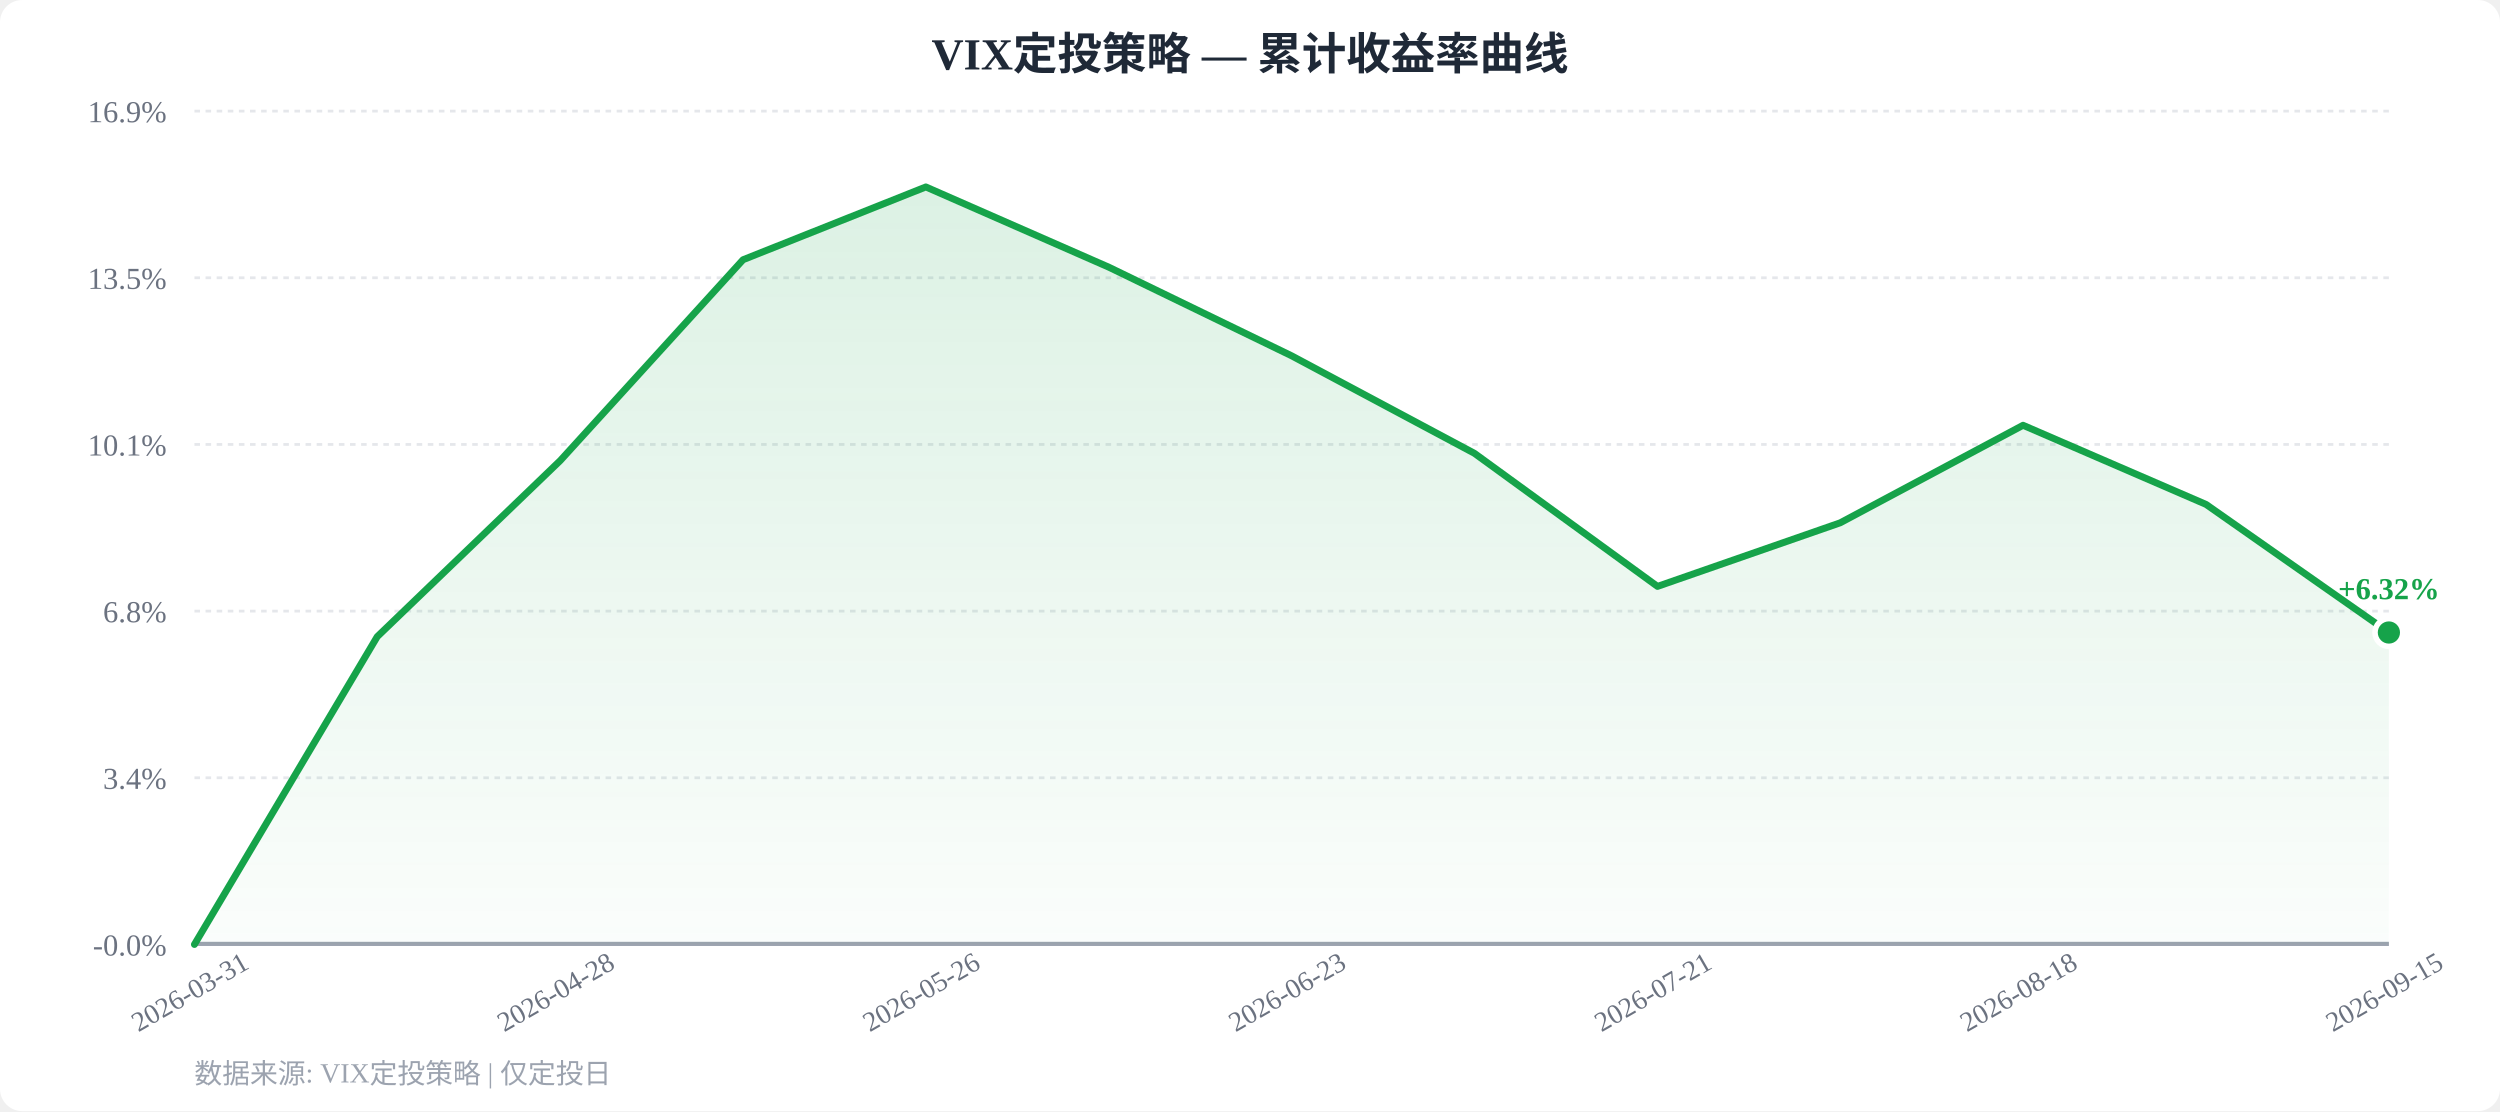
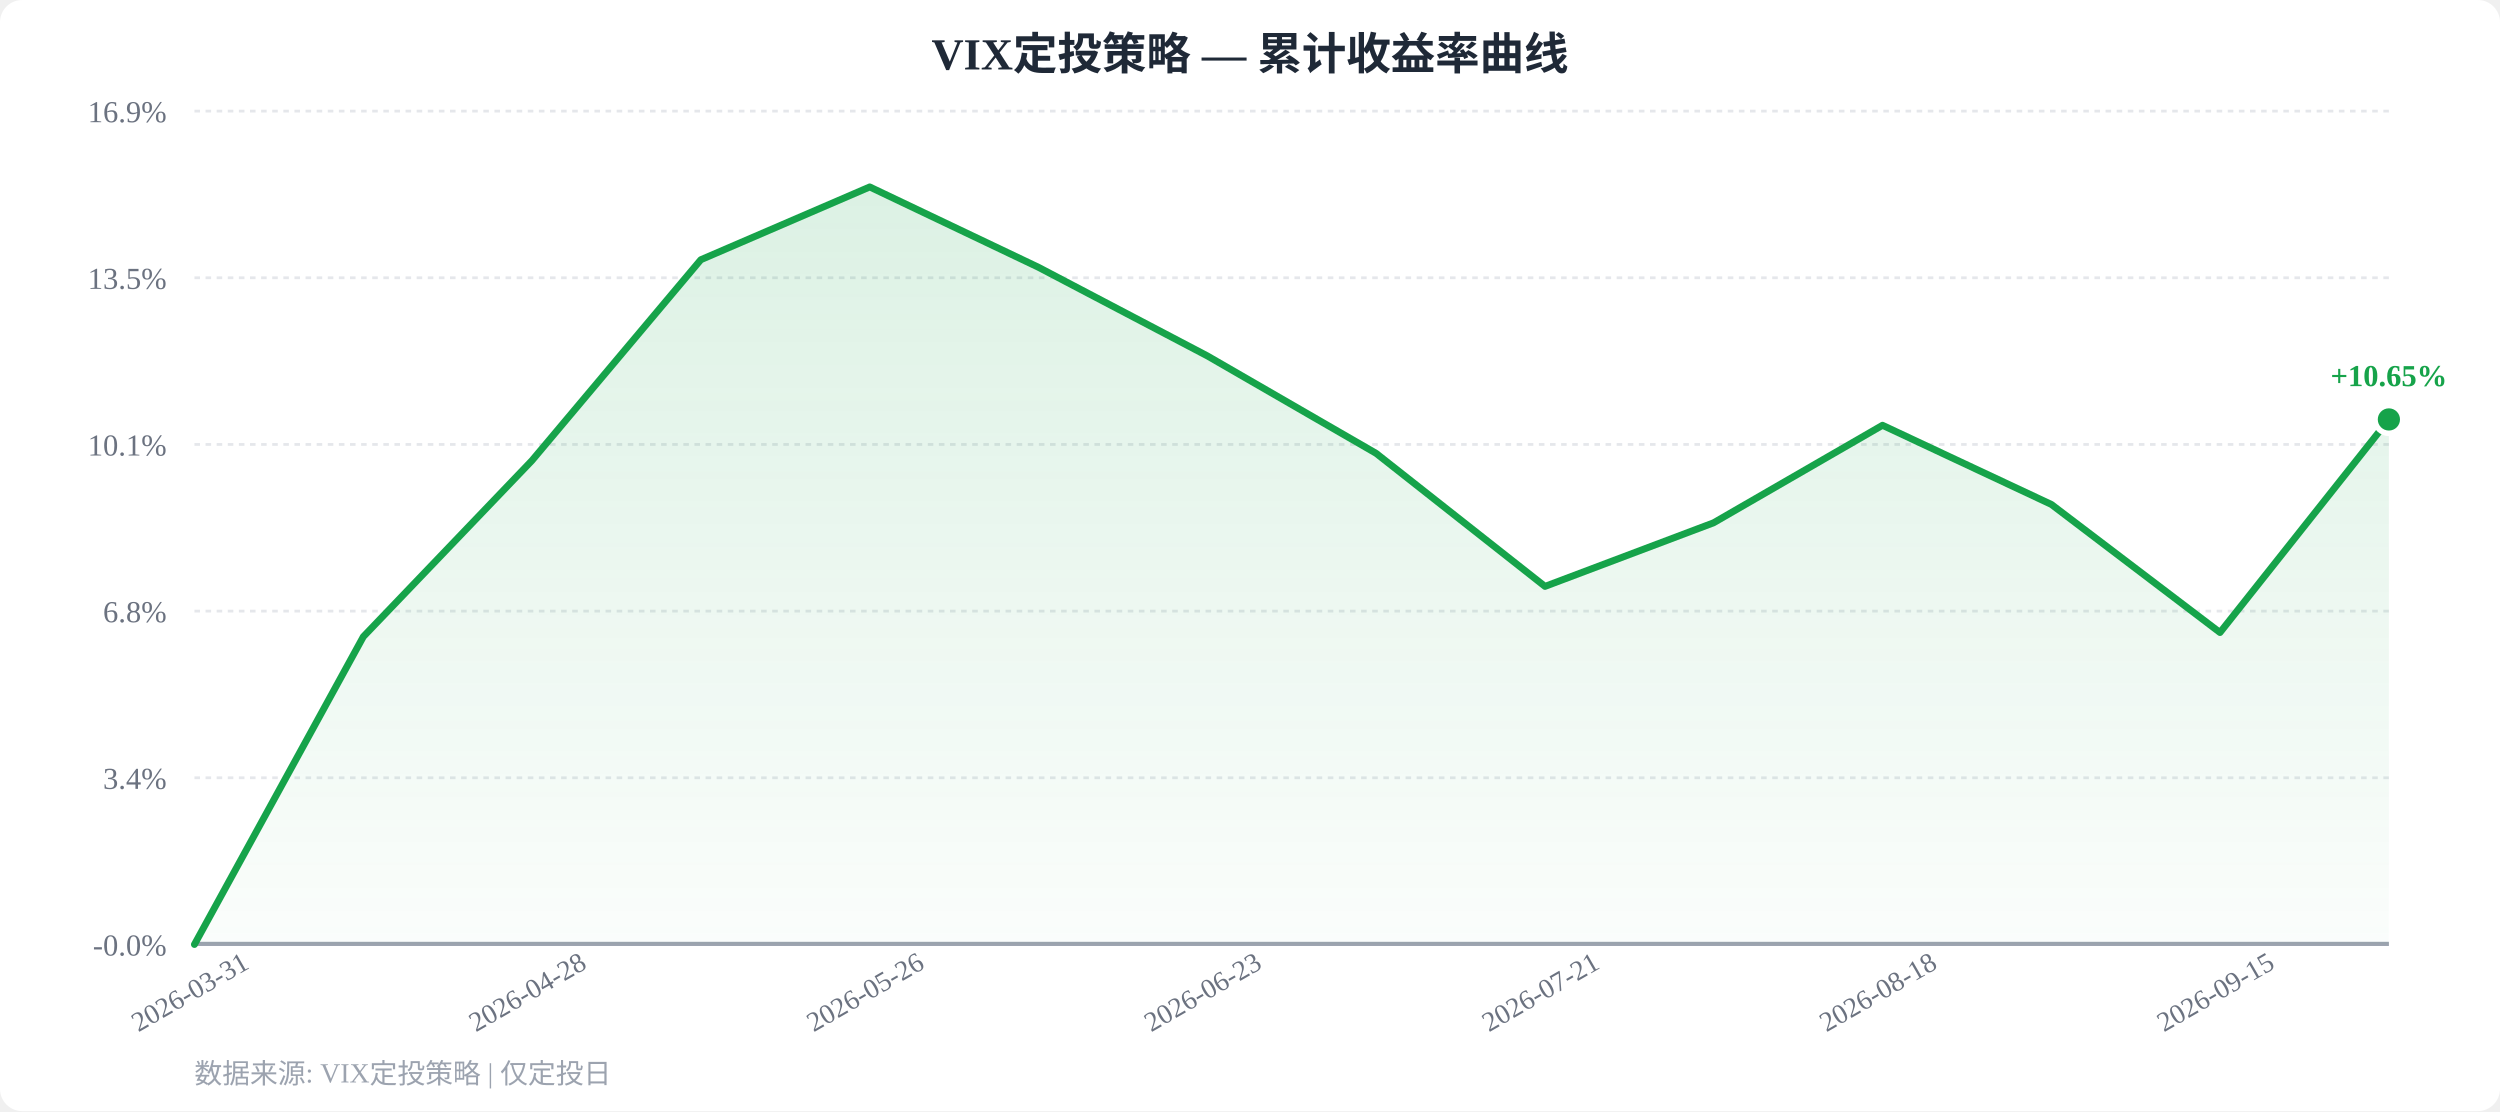
<svg xmlns="http://www.w3.org/2000/svg" viewBox="0 0 900 400" width="100%" height="100%">
  <defs>
    <linearGradient id="areaGradient" x1="0" y1="0" x2="0" y2="1">
      <stop offset="0%" stop-color="#16a34a" stop-opacity="0.15" />
      <stop offset="100%" stop-color="#16a34a" stop-opacity="0.02" />
    </linearGradient>
  </defs>
  <rect width="900" height="400" fill="#ffffff" rx="8" />
  <text x="450.0" y="25" text-anchor="middle" font-size="16" font-weight="bold" fill="#1f2937">VIX定投策略 — 累计收益率曲线</text>
  <line x1="70" y1="340.0" x2="860" y2="340.0" stroke="#e5e7eb" stroke-width="1" stroke-dasharray="2,2" />
  <line x1="70" y1="280.0" x2="860" y2="280.0" stroke="#e5e7eb" stroke-width="1" stroke-dasharray="2,2" />
  <line x1="70" y1="220.0" x2="860" y2="220.0" stroke="#e5e7eb" stroke-width="1" stroke-dasharray="2,2" />
  <line x1="70" y1="160.0" x2="860" y2="160.0" stroke="#e5e7eb" stroke-width="1" stroke-dasharray="2,2" />
  <line x1="70" y1="100.0" x2="860" y2="100.0" stroke="#e5e7eb" stroke-width="1" stroke-dasharray="2,2" />
  <line x1="70" y1="40.0" x2="860" y2="40.0" stroke="#e5e7eb" stroke-width="1" stroke-dasharray="2,2" />
  <line x1="70" y1="339.8" x2="860" y2="339.8" stroke="#9ca3af" stroke-width="1.5" />
-   <path d="M70.0,340.0 L135.8,229.2 L201.7,165.8 L267.5,93.5 L333.3,67.3 L399.2,96.2 L465.0,128.1 L530.8,163.2 L596.7,211.1 L662.5,188.2 L728.3,153.1 L794.2,181.6 L860.0,227.7 L860.0,339.8 L70.0,339.8 Z" fill="url(#areaGradient)" stroke="none" />
-   <path d="M70.0,340.0 L135.8,229.2 L201.7,165.8 L267.5,93.5 L333.3,67.3 L399.2,96.2 L465.0,128.1 L530.8,163.2 L596.7,211.1 L662.5,188.2 L728.3,153.1 L794.2,181.6 L860.0,227.7" fill="none" stroke="#16a34a" stroke-width="2.5" stroke-linejoin="round" stroke-linecap="round" />
-   <circle cx="860.0" cy="227.7" r="5" fill="#16a34a" stroke="#ffffff" stroke-width="2" />
-   <text x="860.0" y="215.7" text-anchor="middle" font-size="11" font-weight="bold" fill="#16a34a">+6.32%</text>
+   <path d="M70.0,340.0 L130.8,229.2 L191.5,165.8 L252.3,93.5 L313.1,67.3 L373.8,96.2 L434.6,128.1 L495.4,163.2 L556.2,211.1 L616.9,188.2 L677.7,153.1 L738.5,181.6 L799.2,227.7 L860.0,151.0 L860.0,339.8 L70.0,339.8 Z" fill="url(#areaGradient)" stroke="none" />
+   <path d="M70.0,340.0 L130.8,229.2 L191.5,165.8 L252.3,93.5 L313.1,67.3 L373.8,96.2 L434.6,128.1 L495.4,163.2 L556.2,211.1 L616.9,188.2 L677.7,153.1 L738.5,181.6 L799.2,227.7 L860.0,151.0" fill="none" stroke="#16a34a" stroke-width="2.5" stroke-linejoin="round" stroke-linecap="round" />
+   <circle cx="860.0" cy="151.0" r="5" fill="#16a34a" stroke="#ffffff" stroke-width="2" />
+   <text x="860.0" y="139.0" text-anchor="middle" font-size="11" font-weight="bold" fill="#16a34a">+10.65%</text>
  <text x="60" y="344.0" text-anchor="end" font-size="11" fill="#6b7280">-0.0%</text>
  <text x="60" y="284.0" text-anchor="end" font-size="11" fill="#6b7280">3.4%</text>
  <text x="60" y="224.0" text-anchor="end" font-size="11" fill="#6b7280">6.8%</text>
  <text x="60" y="164.0" text-anchor="end" font-size="11" fill="#6b7280">10.1%</text>
  <text x="60" y="104.0" text-anchor="end" font-size="11" fill="#6b7280">13.5%</text>
  <text x="60" y="44.0" text-anchor="end" font-size="11" fill="#6b7280">16.9%</text>
  <text x="70.0" y="360" text-anchor="middle" font-size="10" fill="#6b7280" transform="rotate(-30 70.0,360)">2026-03-31</text>
-   <text x="201.7" y="360" text-anchor="middle" font-size="10" fill="#6b7280" transform="rotate(-30 201.7,360)">2026-04-28</text>
-   <text x="333.3" y="360" text-anchor="middle" font-size="10" fill="#6b7280" transform="rotate(-30 333.3,360)">2026-05-26</text>
-   <text x="465.0" y="360" text-anchor="middle" font-size="10" fill="#6b7280" transform="rotate(-30 465.0,360)">2026-06-23</text>
-   <text x="596.7" y="360" text-anchor="middle" font-size="10" fill="#6b7280" transform="rotate(-30 596.7,360)">2026-07-21</text>
-   <text x="728.3" y="360" text-anchor="middle" font-size="10" fill="#6b7280" transform="rotate(-30 728.3,360)">2026-08-18</text>
-   <text x="860.0" y="360" text-anchor="middle" font-size="10" fill="#6b7280" transform="rotate(-30 860.0,360)">2026-09-15</text>
+   <text x="191.5" y="360" text-anchor="middle" font-size="10" fill="#6b7280" transform="rotate(-30 191.5,360)">2026-04-28</text>
+   <text x="313.1" y="360" text-anchor="middle" font-size="10" fill="#6b7280" transform="rotate(-30 313.1,360)">2026-05-26</text>
+   <text x="434.6" y="360" text-anchor="middle" font-size="10" fill="#6b7280" transform="rotate(-30 434.6,360)">2026-06-23</text>
+   <text x="556.2" y="360" text-anchor="middle" font-size="10" fill="#6b7280" transform="rotate(-30 556.2,360)">2026-07-21</text>
+   <text x="677.7" y="360" text-anchor="middle" font-size="10" fill="#6b7280" transform="rotate(-30 677.7,360)">2026-08-18</text>
+   <text x="799.2" y="360" text-anchor="middle" font-size="10" fill="#6b7280" transform="rotate(-30 799.2,360)">2026-09-15</text>
  <text x="70" y="390" font-size="10" fill="#9ca3af">数据来源: VIX定投策略 | 仅定投日</text>
</svg>
